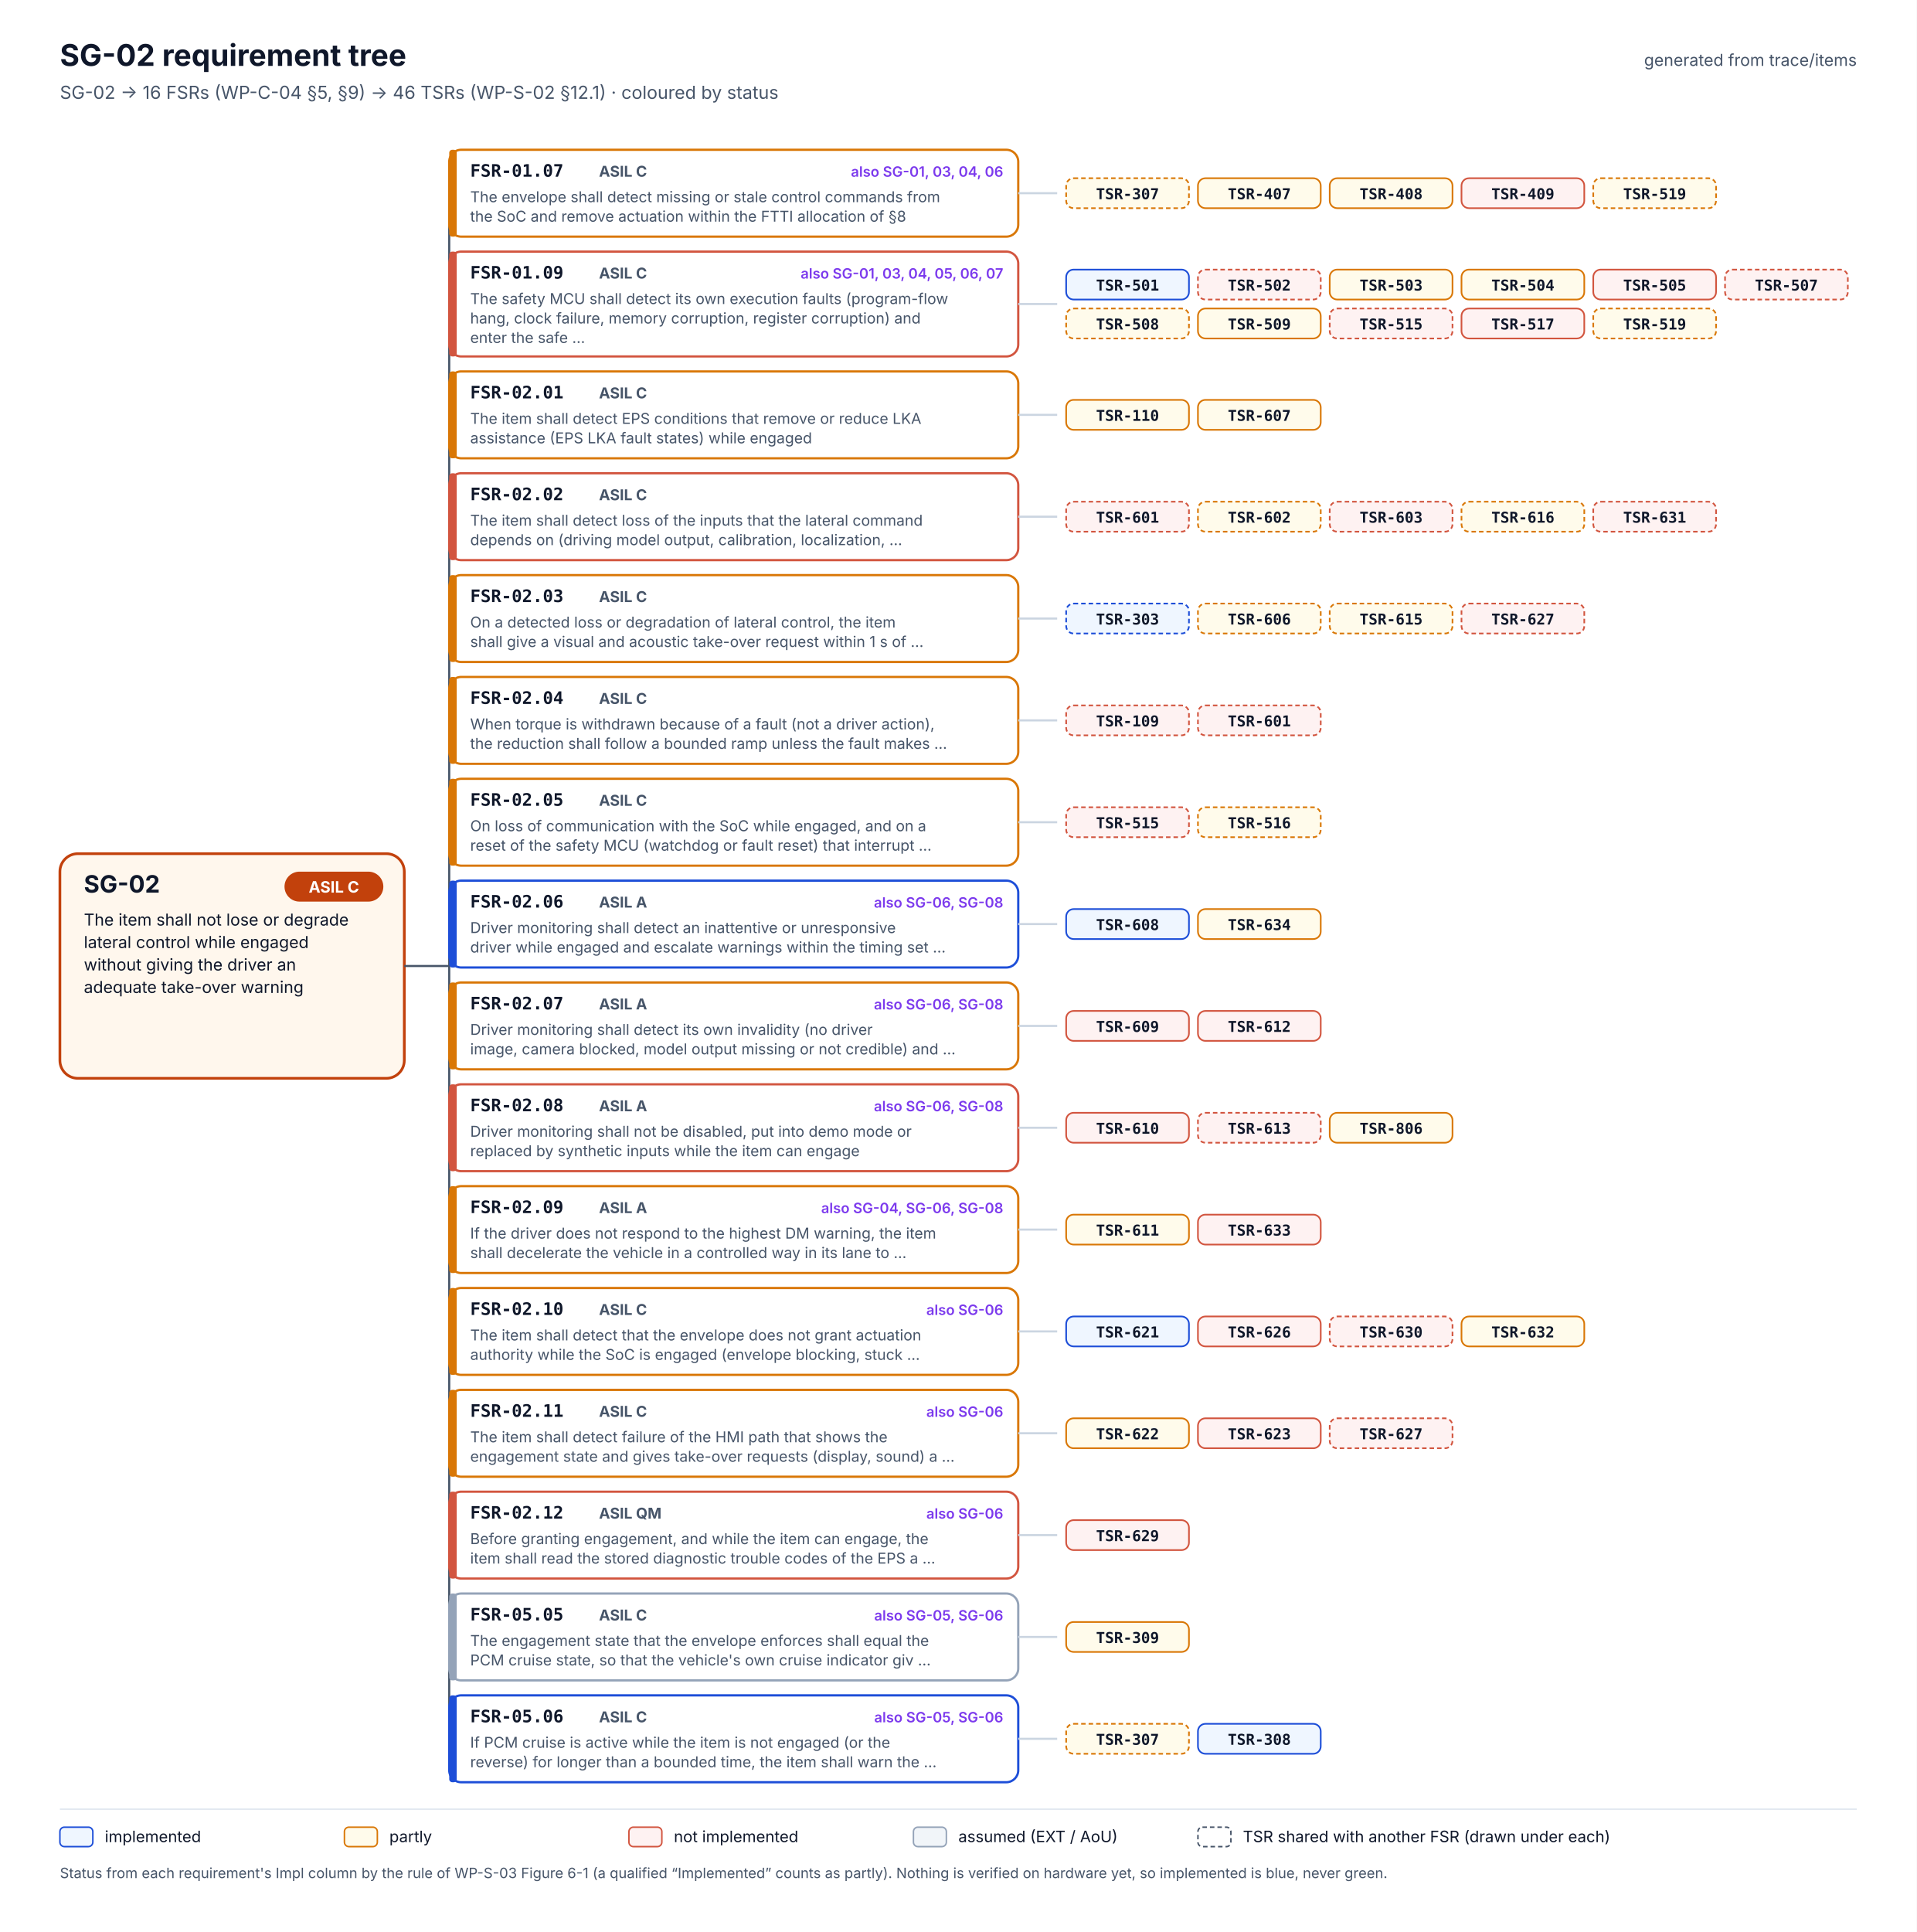
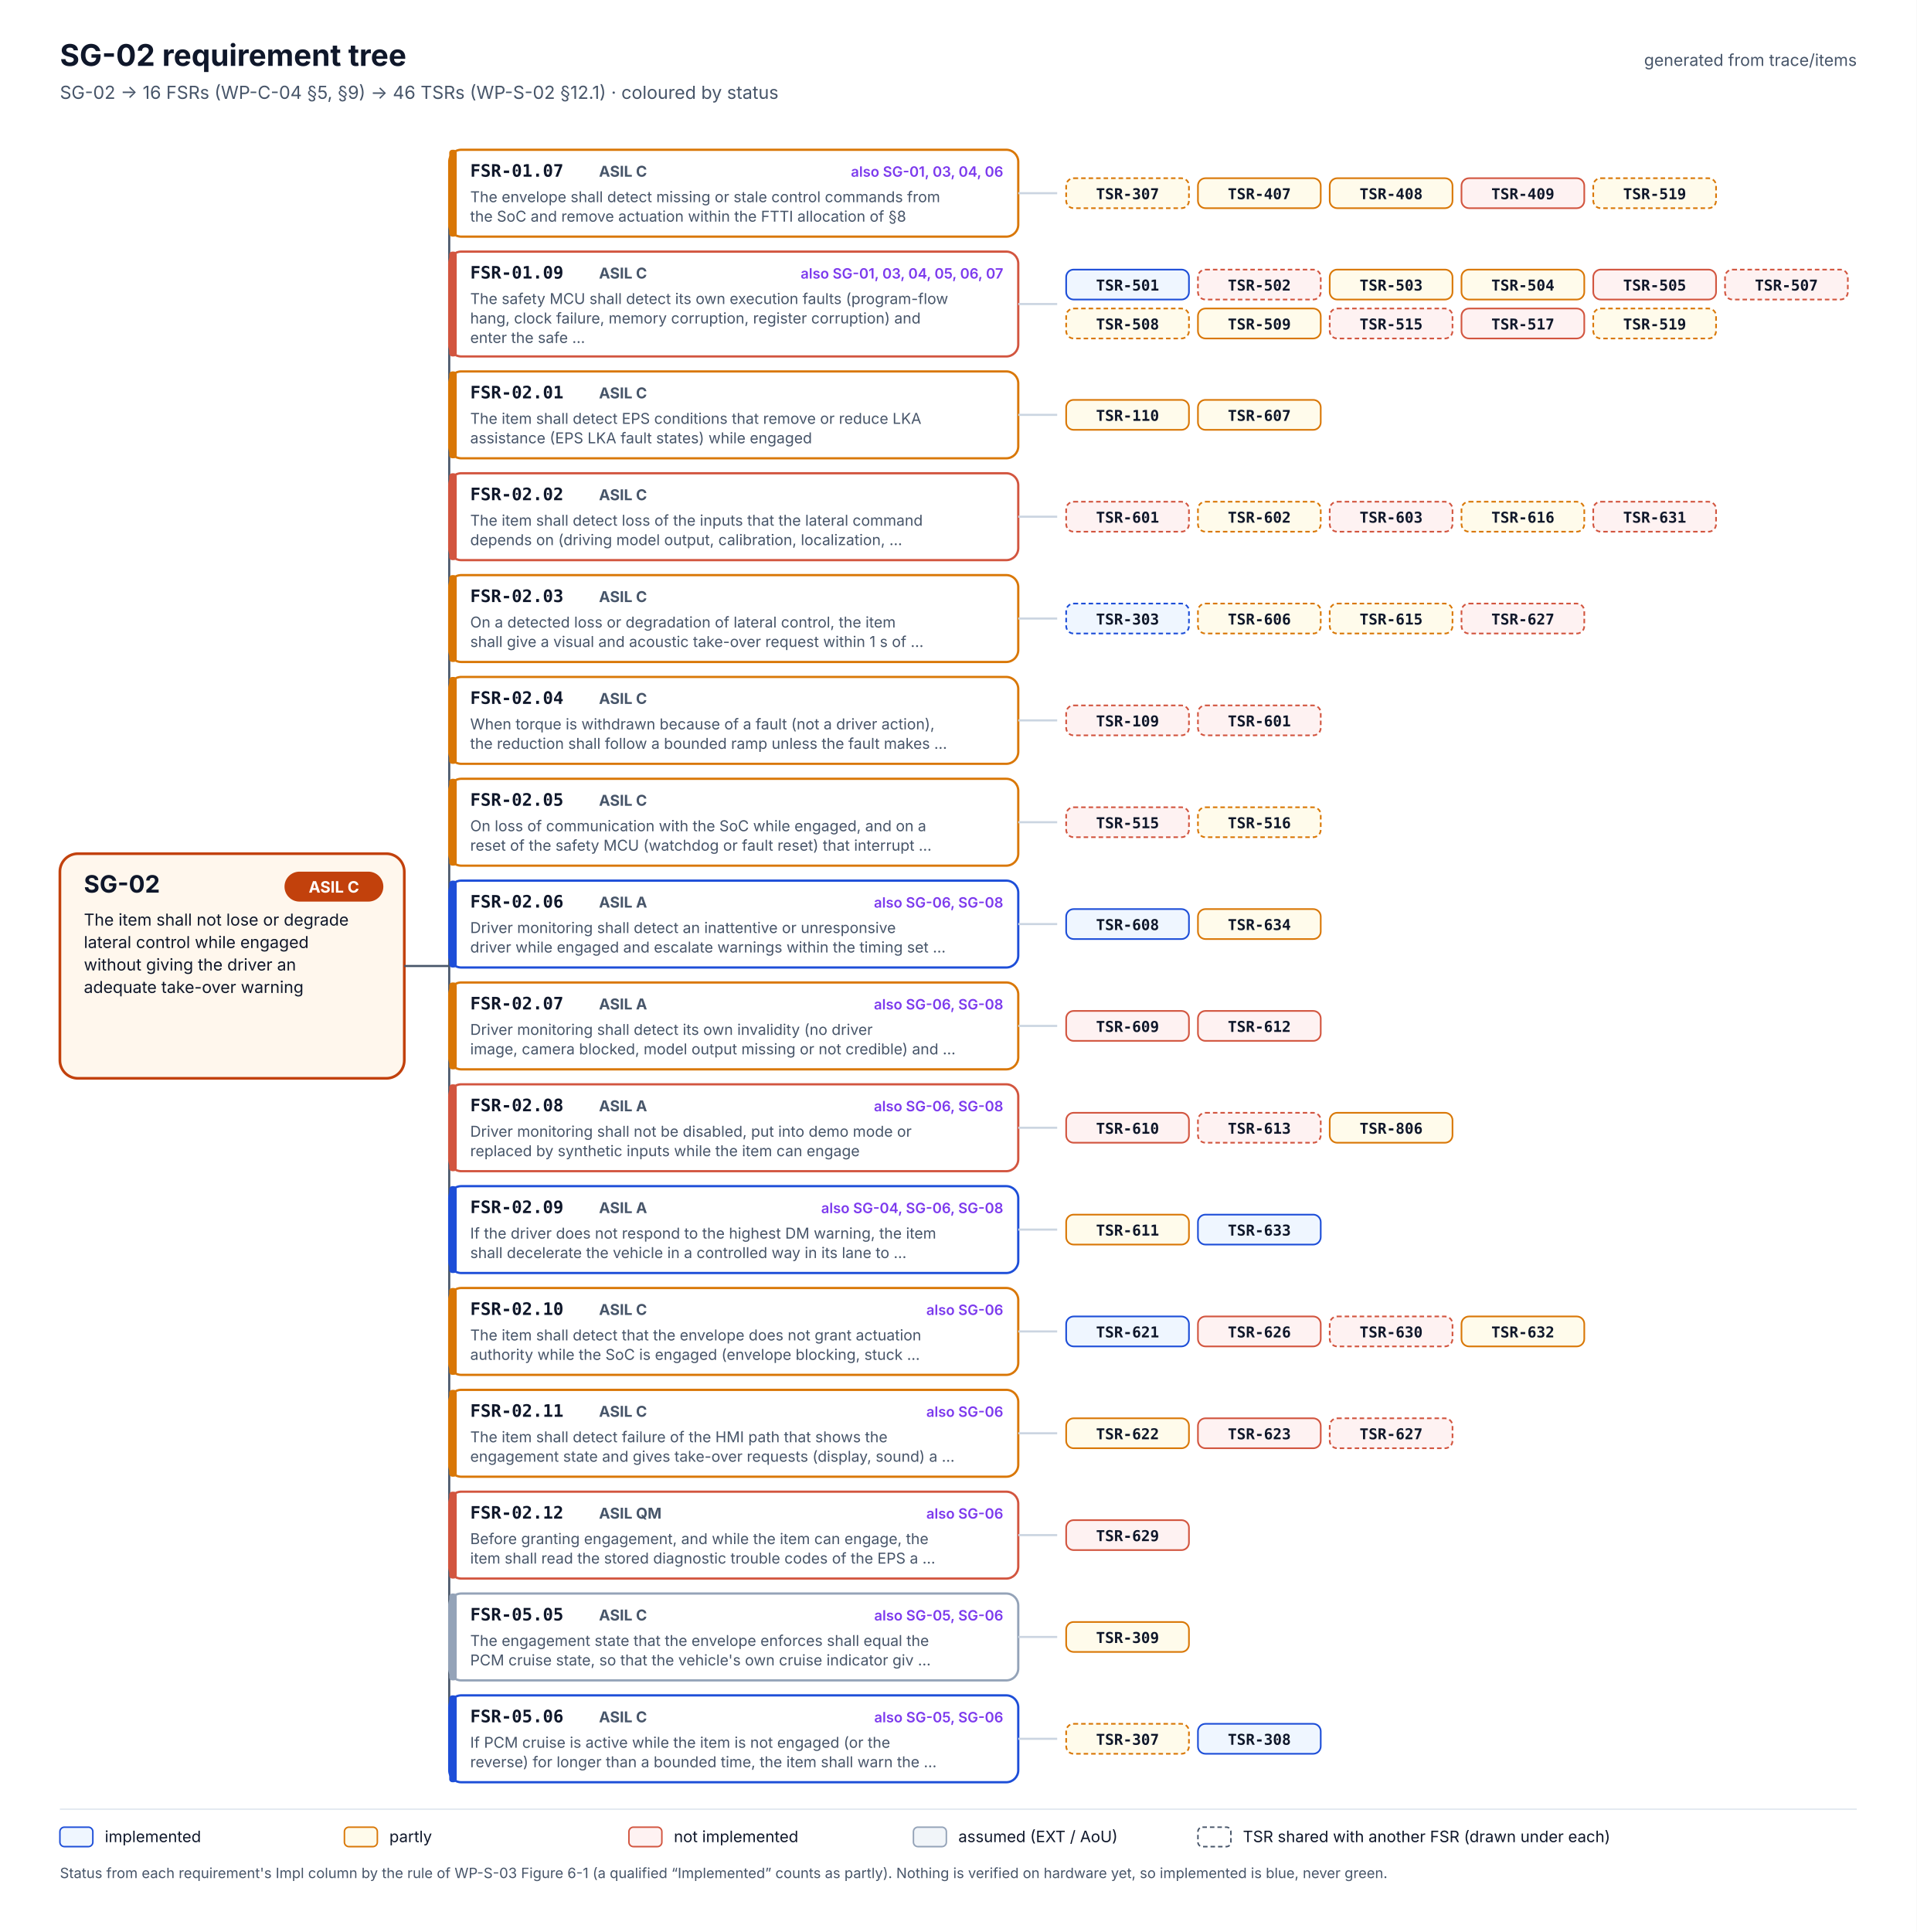
<svg xmlns="http://www.w3.org/2000/svg" width="1280" height="1290" viewBox="0 0 1280 1290" font-family="Inter, 'Segoe UI', Helvetica, Arial, sans-serif" role="img" aria-labelledby="t d">
  <rect width="1280" height="1290" fill="#FFFFFF" />
  <text x="40" y="44" font-size="20" fill="#0F172A" font-weight="700">SG-02 requirement tree</text>
  <text x="40" y="66" font-size="12" fill="#475569">SG-02 → 16 FSRs (WP-C-04 §5, §9) → 46 TSRs (WP-S-02 §12.1) · coloured by status</text>
  <text x="1240" y="44" font-size="11" fill="#475569" text-anchor="end">generated from trace/items</text>
  <rect x="40" y="570.0" width="230" height="150" rx="12" fill="#FFF7ED" stroke="#C2410C" stroke-width="1.8" />
  <text x="56" y="596.0" font-size="16" fill="#0F172A" font-weight="700">SG-02</text>
  <rect x="190" y="582.0" width="66" height="20" rx="10" fill="#C2410C" />
  <text x="223" y="596.0" font-size="10.5" fill="#FFFFFF" font-weight="700" text-anchor="middle">ASIL C</text>
  <text x="56" y="618.0" font-size="11" fill="#0F172A">The item shall not lose or degrade</text>
  <text x="56" y="633.0" font-size="11" fill="#0F172A">lateral control while engaged</text>
  <text x="56" y="648.0" font-size="11" fill="#0F172A">without giving the driver an</text>
  <text x="56" y="663.0" font-size="11" fill="#0F172A">adequate take-over warning</text>
  <line x1="270" y1="645.0" x2="300" y2="645.0" stroke="#475569" stroke-width="1.4" />
  <line x1="300" y1="129.0" x2="300" y2="1161.0" stroke="#475569" stroke-width="1.4" />
  <line x1="300" y1="129.0" x2="300" y2="129.0" stroke="#475569" stroke-width="1.4" />
  <rect x="300" y="100" width="380" height="58" rx="8" fill="#FFFFFF" stroke="#D97706" stroke-width="1.5" />
  <rect x="300" y="100" width="5" height="58" rx="2" fill="#D97706" />
  <text x="314" y="118" font-size="11.5" fill="#0F172A" font-weight="700" font-family="'JetBrains Mono', 'SFMono-Regular', Menlo, Consolas, monospace">FSR-01.07</text>
  <text x="400" y="118" font-size="10" fill="#475569" font-weight="700">ASIL C</text>
  <text x="670" y="118" font-size="9.5" fill="#7C3AED" font-weight="600" text-anchor="end">also SG-01, 03, 04, 06</text>
  <text x="314" y="135" font-size="10" fill="#475569">The envelope shall detect missing or stale control commands from</text>
  <text x="314" y="148" font-size="10" fill="#475569">the SoC and remove actuation within the FTTI allocation of §8</text>
  <line x1="680" y1="129.0" x2="706" y2="129.0" stroke="#CBD5E1" stroke-width="1.4" />
  <rect x="712" y="119.0" width="82" height="20" rx="5" fill="#FFFBEB" stroke="#D97706" stroke-width="1.1" stroke-dasharray="3 2" />
  <text x="753.0" y="133.0" font-size="10" fill="#0F172A" font-weight="600" text-anchor="middle" font-family="'JetBrains Mono', 'SFMono-Regular', Menlo, Consolas, monospace">TSR-307</text>
  <rect x="800" y="119.0" width="82" height="20" rx="5" fill="#FFFBEB" stroke="#D97706" stroke-width="1.1" />
  <text x="841.0" y="133.0" font-size="10" fill="#0F172A" font-weight="600" text-anchor="middle" font-family="'JetBrains Mono', 'SFMono-Regular', Menlo, Consolas, monospace">TSR-407</text>
  <rect x="888" y="119.0" width="82" height="20" rx="5" fill="#FFFBEB" stroke="#D97706" stroke-width="1.1" />
  <text x="929.0" y="133.0" font-size="10" fill="#0F172A" font-weight="600" text-anchor="middle" font-family="'JetBrains Mono', 'SFMono-Regular', Menlo, Consolas, monospace">TSR-408</text>
  <rect x="976" y="119.0" width="82" height="20" rx="5" fill="#FEF2F2" stroke="#D2553F" stroke-width="1.1" />
  <text x="1017.0" y="133.0" font-size="10" fill="#0F172A" font-weight="600" text-anchor="middle" font-family="'JetBrains Mono', 'SFMono-Regular', Menlo, Consolas, monospace">TSR-409</text>
  <rect x="1064" y="119.0" width="82" height="20" rx="5" fill="#FFFBEB" stroke="#D97706" stroke-width="1.1" stroke-dasharray="3 2" />
  <text x="1105.0" y="133.0" font-size="10" fill="#0F172A" font-weight="600" text-anchor="middle" font-family="'JetBrains Mono', 'SFMono-Regular', Menlo, Consolas, monospace">TSR-519</text>
  <line x1="300" y1="203.0" x2="300" y2="203.0" stroke="#475569" stroke-width="1.4" />
  <rect x="300" y="168" width="380" height="70" rx="8" fill="#FFFFFF" stroke="#D2553F" stroke-width="1.5" />
  <rect x="300" y="168" width="5" height="70" rx="2" fill="#D2553F" />
  <text x="314" y="186" font-size="11.5" fill="#0F172A" font-weight="700" font-family="'JetBrains Mono', 'SFMono-Regular', Menlo, Consolas, monospace">FSR-01.09</text>
  <text x="400" y="186" font-size="10" fill="#475569" font-weight="700">ASIL C</text>
  <text x="670" y="186" font-size="9.5" fill="#7C3AED" font-weight="600" text-anchor="end">also SG-01, 03, 04, 05, 06, 07</text>
  <text x="314" y="203" font-size="10" fill="#475569">The safety MCU shall detect its own execution faults (program-flow</text>
  <text x="314" y="216" font-size="10" fill="#475569">hang, clock failure, memory corruption, register corruption) and</text>
  <text x="314" y="229" font-size="10" fill="#475569">enter the safe …</text>
  <line x1="680" y1="203.0" x2="706" y2="203.0" stroke="#CBD5E1" stroke-width="1.4" />
  <rect x="712" y="180.0" width="82" height="20" rx="5" fill="#EFF6FF" stroke="#1D4ED8" stroke-width="1.1" />
  <text x="753.0" y="194.0" font-size="10" fill="#0F172A" font-weight="600" text-anchor="middle" font-family="'JetBrains Mono', 'SFMono-Regular', Menlo, Consolas, monospace">TSR-501</text>
  <rect x="800" y="180.0" width="82" height="20" rx="5" fill="#FEF2F2" stroke="#D2553F" stroke-width="1.1" stroke-dasharray="3 2" />
  <text x="841.0" y="194.0" font-size="10" fill="#0F172A" font-weight="600" text-anchor="middle" font-family="'JetBrains Mono', 'SFMono-Regular', Menlo, Consolas, monospace">TSR-502</text>
  <rect x="888" y="180.0" width="82" height="20" rx="5" fill="#FFFBEB" stroke="#D97706" stroke-width="1.1" />
  <text x="929.0" y="194.0" font-size="10" fill="#0F172A" font-weight="600" text-anchor="middle" font-family="'JetBrains Mono', 'SFMono-Regular', Menlo, Consolas, monospace">TSR-503</text>
  <rect x="976" y="180.0" width="82" height="20" rx="5" fill="#FFFBEB" stroke="#D97706" stroke-width="1.1" />
  <text x="1017.0" y="194.0" font-size="10" fill="#0F172A" font-weight="600" text-anchor="middle" font-family="'JetBrains Mono', 'SFMono-Regular', Menlo, Consolas, monospace">TSR-504</text>
  <rect x="1064" y="180.0" width="82" height="20" rx="5" fill="#FEF2F2" stroke="#D2553F" stroke-width="1.1" />
  <text x="1105.0" y="194.0" font-size="10" fill="#0F172A" font-weight="600" text-anchor="middle" font-family="'JetBrains Mono', 'SFMono-Regular', Menlo, Consolas, monospace">TSR-505</text>
  <rect x="1152" y="180.0" width="82" height="20" rx="5" fill="#FEF2F2" stroke="#D2553F" stroke-width="1.1" stroke-dasharray="3 2" />
  <text x="1193.0" y="194.0" font-size="10" fill="#0F172A" font-weight="600" text-anchor="middle" font-family="'JetBrains Mono', 'SFMono-Regular', Menlo, Consolas, monospace">TSR-507</text>
  <rect x="712" y="206.0" width="82" height="20" rx="5" fill="#FFFBEB" stroke="#D97706" stroke-width="1.1" stroke-dasharray="3 2" />
  <text x="753.0" y="220.0" font-size="10" fill="#0F172A" font-weight="600" text-anchor="middle" font-family="'JetBrains Mono', 'SFMono-Regular', Menlo, Consolas, monospace">TSR-508</text>
  <rect x="800" y="206.0" width="82" height="20" rx="5" fill="#FFFBEB" stroke="#D97706" stroke-width="1.1" />
  <text x="841.0" y="220.0" font-size="10" fill="#0F172A" font-weight="600" text-anchor="middle" font-family="'JetBrains Mono', 'SFMono-Regular', Menlo, Consolas, monospace">TSR-509</text>
  <rect x="888" y="206.0" width="82" height="20" rx="5" fill="#FEF2F2" stroke="#D2553F" stroke-width="1.1" stroke-dasharray="3 2" />
  <text x="929.0" y="220.0" font-size="10" fill="#0F172A" font-weight="600" text-anchor="middle" font-family="'JetBrains Mono', 'SFMono-Regular', Menlo, Consolas, monospace">TSR-515</text>
  <rect x="976" y="206.0" width="82" height="20" rx="5" fill="#FEF2F2" stroke="#D2553F" stroke-width="1.1" />
  <text x="1017.0" y="220.0" font-size="10" fill="#0F172A" font-weight="600" text-anchor="middle" font-family="'JetBrains Mono', 'SFMono-Regular', Menlo, Consolas, monospace">TSR-517</text>
  <rect x="1064" y="206.0" width="82" height="20" rx="5" fill="#FFFBEB" stroke="#D97706" stroke-width="1.1" stroke-dasharray="3 2" />
  <text x="1105.0" y="220.0" font-size="10" fill="#0F172A" font-weight="600" text-anchor="middle" font-family="'JetBrains Mono', 'SFMono-Regular', Menlo, Consolas, monospace">TSR-519</text>
  <line x1="300" y1="277.0" x2="300" y2="277.0" stroke="#475569" stroke-width="1.4" />
  <rect x="300" y="248" width="380" height="58" rx="8" fill="#FFFFFF" stroke="#D97706" stroke-width="1.5" />
  <rect x="300" y="248" width="5" height="58" rx="2" fill="#D97706" />
  <text x="314" y="266" font-size="11.5" fill="#0F172A" font-weight="700" font-family="'JetBrains Mono', 'SFMono-Regular', Menlo, Consolas, monospace">FSR-02.01</text>
  <text x="400" y="266" font-size="10" fill="#475569" font-weight="700">ASIL C</text>
  <text x="314" y="283" font-size="10" fill="#475569">The item shall detect EPS conditions that remove or reduce LKA</text>
  <text x="314" y="296" font-size="10" fill="#475569">assistance (EPS LKA fault states) while engaged</text>
  <line x1="680" y1="277.0" x2="706" y2="277.0" stroke="#CBD5E1" stroke-width="1.4" />
  <rect x="712" y="267.0" width="82" height="20" rx="5" fill="#FFFBEB" stroke="#D97706" stroke-width="1.1" />
  <text x="753.0" y="281.0" font-size="10" fill="#0F172A" font-weight="600" text-anchor="middle" font-family="'JetBrains Mono', 'SFMono-Regular', Menlo, Consolas, monospace">TSR-110</text>
  <rect x="800" y="267.0" width="82" height="20" rx="5" fill="#FFFBEB" stroke="#D97706" stroke-width="1.1" />
  <text x="841.0" y="281.0" font-size="10" fill="#0F172A" font-weight="600" text-anchor="middle" font-family="'JetBrains Mono', 'SFMono-Regular', Menlo, Consolas, monospace">TSR-607</text>
  <line x1="300" y1="345.0" x2="300" y2="345.0" stroke="#475569" stroke-width="1.4" />
  <rect x="300" y="316" width="380" height="58" rx="8" fill="#FFFFFF" stroke="#D2553F" stroke-width="1.5" />
  <rect x="300" y="316" width="5" height="58" rx="2" fill="#D2553F" />
  <text x="314" y="334" font-size="11.5" fill="#0F172A" font-weight="700" font-family="'JetBrains Mono', 'SFMono-Regular', Menlo, Consolas, monospace">FSR-02.02</text>
  <text x="400" y="334" font-size="10" fill="#475569" font-weight="700">ASIL C</text>
  <text x="314" y="351" font-size="10" fill="#475569">The item shall detect loss of the inputs that the lateral command</text>
  <text x="314" y="364" font-size="10" fill="#475569">depends on (driving model output, calibration, localization, …</text>
  <line x1="680" y1="345.0" x2="706" y2="345.0" stroke="#CBD5E1" stroke-width="1.4" />
  <rect x="712" y="335.0" width="82" height="20" rx="5" fill="#FEF2F2" stroke="#D2553F" stroke-width="1.1" stroke-dasharray="3 2" />
  <text x="753.0" y="349.0" font-size="10" fill="#0F172A" font-weight="600" text-anchor="middle" font-family="'JetBrains Mono', 'SFMono-Regular', Menlo, Consolas, monospace">TSR-601</text>
  <rect x="800" y="335.0" width="82" height="20" rx="5" fill="#FFFBEB" stroke="#D97706" stroke-width="1.1" stroke-dasharray="3 2" />
  <text x="841.0" y="349.0" font-size="10" fill="#0F172A" font-weight="600" text-anchor="middle" font-family="'JetBrains Mono', 'SFMono-Regular', Menlo, Consolas, monospace">TSR-602</text>
  <rect x="888" y="335.0" width="82" height="20" rx="5" fill="#FEF2F2" stroke="#D2553F" stroke-width="1.1" stroke-dasharray="3 2" />
  <text x="929.0" y="349.0" font-size="10" fill="#0F172A" font-weight="600" text-anchor="middle" font-family="'JetBrains Mono', 'SFMono-Regular', Menlo, Consolas, monospace">TSR-603</text>
  <rect x="976" y="335.0" width="82" height="20" rx="5" fill="#FFFBEB" stroke="#D97706" stroke-width="1.1" stroke-dasharray="3 2" />
  <text x="1017.0" y="349.0" font-size="10" fill="#0F172A" font-weight="600" text-anchor="middle" font-family="'JetBrains Mono', 'SFMono-Regular', Menlo, Consolas, monospace">TSR-616</text>
  <rect x="1064" y="335.0" width="82" height="20" rx="5" fill="#FEF2F2" stroke="#D2553F" stroke-width="1.1" stroke-dasharray="3 2" />
  <text x="1105.0" y="349.0" font-size="10" fill="#0F172A" font-weight="600" text-anchor="middle" font-family="'JetBrains Mono', 'SFMono-Regular', Menlo, Consolas, monospace">TSR-631</text>
  <line x1="300" y1="413.0" x2="300" y2="413.0" stroke="#475569" stroke-width="1.4" />
  <rect x="300" y="384" width="380" height="58" rx="8" fill="#FFFFFF" stroke="#D97706" stroke-width="1.5" />
  <rect x="300" y="384" width="5" height="58" rx="2" fill="#D97706" />
  <text x="314" y="402" font-size="11.5" fill="#0F172A" font-weight="700" font-family="'JetBrains Mono', 'SFMono-Regular', Menlo, Consolas, monospace">FSR-02.03</text>
  <text x="400" y="402" font-size="10" fill="#475569" font-weight="700">ASIL C</text>
  <text x="314" y="419" font-size="10" fill="#475569">On a detected loss or degradation of lateral control, the item</text>
  <text x="314" y="432" font-size="10" fill="#475569">shall give a visual and acoustic take-over request within 1 s of …</text>
  <line x1="680" y1="413.0" x2="706" y2="413.0" stroke="#CBD5E1" stroke-width="1.4" />
  <rect x="712" y="403.0" width="82" height="20" rx="5" fill="#EFF6FF" stroke="#1D4ED8" stroke-width="1.1" stroke-dasharray="3 2" />
  <text x="753.0" y="417.0" font-size="10" fill="#0F172A" font-weight="600" text-anchor="middle" font-family="'JetBrains Mono', 'SFMono-Regular', Menlo, Consolas, monospace">TSR-303</text>
  <rect x="800" y="403.0" width="82" height="20" rx="5" fill="#FFFBEB" stroke="#D97706" stroke-width="1.1" stroke-dasharray="3 2" />
  <text x="841.0" y="417.0" font-size="10" fill="#0F172A" font-weight="600" text-anchor="middle" font-family="'JetBrains Mono', 'SFMono-Regular', Menlo, Consolas, monospace">TSR-606</text>
  <rect x="888" y="403.0" width="82" height="20" rx="5" fill="#FFFBEB" stroke="#D97706" stroke-width="1.1" stroke-dasharray="3 2" />
  <text x="929.0" y="417.0" font-size="10" fill="#0F172A" font-weight="600" text-anchor="middle" font-family="'JetBrains Mono', 'SFMono-Regular', Menlo, Consolas, monospace">TSR-615</text>
  <rect x="976" y="403.0" width="82" height="20" rx="5" fill="#FEF2F2" stroke="#D2553F" stroke-width="1.1" stroke-dasharray="3 2" />
  <text x="1017.0" y="417.0" font-size="10" fill="#0F172A" font-weight="600" text-anchor="middle" font-family="'JetBrains Mono', 'SFMono-Regular', Menlo, Consolas, monospace">TSR-627</text>
  <line x1="300" y1="481.0" x2="300" y2="481.0" stroke="#475569" stroke-width="1.4" />
  <rect x="300" y="452" width="380" height="58" rx="8" fill="#FFFFFF" stroke="#D97706" stroke-width="1.5" />
  <rect x="300" y="452" width="5" height="58" rx="2" fill="#D97706" />
  <text x="314" y="470" font-size="11.5" fill="#0F172A" font-weight="700" font-family="'JetBrains Mono', 'SFMono-Regular', Menlo, Consolas, monospace">FSR-02.04</text>
  <text x="400" y="470" font-size="10" fill="#475569" font-weight="700">ASIL C</text>
  <text x="314" y="487" font-size="10" fill="#475569">When torque is withdrawn because of a fault (not a driver action),</text>
  <text x="314" y="500" font-size="10" fill="#475569">the reduction shall follow a bounded ramp unless the fault makes …</text>
  <line x1="680" y1="481.0" x2="706" y2="481.0" stroke="#CBD5E1" stroke-width="1.4" />
  <rect x="712" y="471.0" width="82" height="20" rx="5" fill="#FEF2F2" stroke="#D2553F" stroke-width="1.1" stroke-dasharray="3 2" />
  <text x="753.0" y="485.0" font-size="10" fill="#0F172A" font-weight="600" text-anchor="middle" font-family="'JetBrains Mono', 'SFMono-Regular', Menlo, Consolas, monospace">TSR-109</text>
  <rect x="800" y="471.0" width="82" height="20" rx="5" fill="#FEF2F2" stroke="#D2553F" stroke-width="1.1" stroke-dasharray="3 2" />
  <text x="841.0" y="485.0" font-size="10" fill="#0F172A" font-weight="600" text-anchor="middle" font-family="'JetBrains Mono', 'SFMono-Regular', Menlo, Consolas, monospace">TSR-601</text>
  <line x1="300" y1="549.0" x2="300" y2="549.0" stroke="#475569" stroke-width="1.4" />
  <rect x="300" y="520" width="380" height="58" rx="8" fill="#FFFFFF" stroke="#D97706" stroke-width="1.5" />
  <rect x="300" y="520" width="5" height="58" rx="2" fill="#D97706" />
  <text x="314" y="538" font-size="11.5" fill="#0F172A" font-weight="700" font-family="'JetBrains Mono', 'SFMono-Regular', Menlo, Consolas, monospace">FSR-02.05</text>
  <text x="400" y="538" font-size="10" fill="#475569" font-weight="700">ASIL C</text>
  <text x="314" y="555" font-size="10" fill="#475569">On loss of communication with the SoC while engaged, and on a</text>
  <text x="314" y="568" font-size="10" fill="#475569">reset of the safety MCU (watchdog or fault reset) that interrupt …</text>
  <line x1="680" y1="549.0" x2="706" y2="549.0" stroke="#CBD5E1" stroke-width="1.4" />
  <rect x="712" y="539.0" width="82" height="20" rx="5" fill="#FEF2F2" stroke="#D2553F" stroke-width="1.1" stroke-dasharray="3 2" />
  <text x="753.0" y="553.0" font-size="10" fill="#0F172A" font-weight="600" text-anchor="middle" font-family="'JetBrains Mono', 'SFMono-Regular', Menlo, Consolas, monospace">TSR-515</text>
  <rect x="800" y="539.0" width="82" height="20" rx="5" fill="#FFFBEB" stroke="#D97706" stroke-width="1.1" stroke-dasharray="3 2" />
  <text x="841.0" y="553.0" font-size="10" fill="#0F172A" font-weight="600" text-anchor="middle" font-family="'JetBrains Mono', 'SFMono-Regular', Menlo, Consolas, monospace">TSR-516</text>
  <line x1="300" y1="617.0" x2="300" y2="617.0" stroke="#475569" stroke-width="1.4" />
  <rect x="300" y="588" width="380" height="58" rx="8" fill="#FFFFFF" stroke="#1D4ED8" stroke-width="1.5" />
  <rect x="300" y="588" width="5" height="58" rx="2" fill="#1D4ED8" />
  <text x="314" y="606" font-size="11.5" fill="#0F172A" font-weight="700" font-family="'JetBrains Mono', 'SFMono-Regular', Menlo, Consolas, monospace">FSR-02.06</text>
  <text x="400" y="606" font-size="10" fill="#475569" font-weight="700">ASIL A</text>
  <text x="670" y="606" font-size="9.5" fill="#7C3AED" font-weight="600" text-anchor="end">also SG-06, SG-08</text>
  <text x="314" y="623" font-size="10" fill="#475569">Driver monitoring shall detect an inattentive or unresponsive</text>
  <text x="314" y="636" font-size="10" fill="#475569">driver while engaged and escalate warnings within the timing set …</text>
  <line x1="680" y1="617.0" x2="706" y2="617.0" stroke="#CBD5E1" stroke-width="1.4" />
  <rect x="712" y="607.0" width="82" height="20" rx="5" fill="#EFF6FF" stroke="#1D4ED8" stroke-width="1.1" />
  <text x="753.0" y="621.0" font-size="10" fill="#0F172A" font-weight="600" text-anchor="middle" font-family="'JetBrains Mono', 'SFMono-Regular', Menlo, Consolas, monospace">TSR-608</text>
  <rect x="800" y="607.0" width="82" height="20" rx="5" fill="#FFFBEB" stroke="#D97706" stroke-width="1.1" />
  <text x="841.0" y="621.0" font-size="10" fill="#0F172A" font-weight="600" text-anchor="middle" font-family="'JetBrains Mono', 'SFMono-Regular', Menlo, Consolas, monospace">TSR-634</text>
  <line x1="300" y1="685.0" x2="300" y2="685.0" stroke="#475569" stroke-width="1.4" />
  <rect x="300" y="656" width="380" height="58" rx="8" fill="#FFFFFF" stroke="#D97706" stroke-width="1.5" />
  <rect x="300" y="656" width="5" height="58" rx="2" fill="#D97706" />
  <text x="314" y="674" font-size="11.5" fill="#0F172A" font-weight="700" font-family="'JetBrains Mono', 'SFMono-Regular', Menlo, Consolas, monospace">FSR-02.07</text>
  <text x="400" y="674" font-size="10" fill="#475569" font-weight="700">ASIL A</text>
  <text x="670" y="674" font-size="9.5" fill="#7C3AED" font-weight="600" text-anchor="end">also SG-06, SG-08</text>
  <text x="314" y="691" font-size="10" fill="#475569">Driver monitoring shall detect its own invalidity (no driver</text>
  <text x="314" y="704" font-size="10" fill="#475569">image, camera blocked, model output missing or not credible) and …</text>
  <line x1="680" y1="685.0" x2="706" y2="685.0" stroke="#CBD5E1" stroke-width="1.4" />
  <rect x="712" y="675.0" width="82" height="20" rx="5" fill="#FEF2F2" stroke="#D2553F" stroke-width="1.1" />
  <text x="753.0" y="689.0" font-size="10" fill="#0F172A" font-weight="600" text-anchor="middle" font-family="'JetBrains Mono', 'SFMono-Regular', Menlo, Consolas, monospace">TSR-609</text>
  <rect x="800" y="675.0" width="82" height="20" rx="5" fill="#FEF2F2" stroke="#D2553F" stroke-width="1.1" />
  <text x="841.0" y="689.0" font-size="10" fill="#0F172A" font-weight="600" text-anchor="middle" font-family="'JetBrains Mono', 'SFMono-Regular', Menlo, Consolas, monospace">TSR-612</text>
  <line x1="300" y1="753.0" x2="300" y2="753.0" stroke="#475569" stroke-width="1.4" />
  <rect x="300" y="724" width="380" height="58" rx="8" fill="#FFFFFF" stroke="#D2553F" stroke-width="1.5" />
  <rect x="300" y="724" width="5" height="58" rx="2" fill="#D2553F" />
  <text x="314" y="742" font-size="11.5" fill="#0F172A" font-weight="700" font-family="'JetBrains Mono', 'SFMono-Regular', Menlo, Consolas, monospace">FSR-02.08</text>
  <text x="400" y="742" font-size="10" fill="#475569" font-weight="700">ASIL A</text>
  <text x="670" y="742" font-size="9.5" fill="#7C3AED" font-weight="600" text-anchor="end">also SG-06, SG-08</text>
  <text x="314" y="759" font-size="10" fill="#475569">Driver monitoring shall not be disabled, put into demo mode or</text>
  <text x="314" y="772" font-size="10" fill="#475569">replaced by synthetic inputs while the item can engage</text>
  <line x1="680" y1="753.0" x2="706" y2="753.0" stroke="#CBD5E1" stroke-width="1.4" />
  <rect x="712" y="743.0" width="82" height="20" rx="5" fill="#FEF2F2" stroke="#D2553F" stroke-width="1.1" />
  <text x="753.0" y="757.0" font-size="10" fill="#0F172A" font-weight="600" text-anchor="middle" font-family="'JetBrains Mono', 'SFMono-Regular', Menlo, Consolas, monospace">TSR-610</text>
  <rect x="800" y="743.0" width="82" height="20" rx="5" fill="#FEF2F2" stroke="#D2553F" stroke-width="1.1" stroke-dasharray="3 2" />
  <text x="841.0" y="757.0" font-size="10" fill="#0F172A" font-weight="600" text-anchor="middle" font-family="'JetBrains Mono', 'SFMono-Regular', Menlo, Consolas, monospace">TSR-613</text>
  <rect x="888" y="743.0" width="82" height="20" rx="5" fill="#FFFBEB" stroke="#D97706" stroke-width="1.1" />
  <text x="929.0" y="757.0" font-size="10" fill="#0F172A" font-weight="600" text-anchor="middle" font-family="'JetBrains Mono', 'SFMono-Regular', Menlo, Consolas, monospace">TSR-806</text>
  <line x1="300" y1="821.0" x2="300" y2="821.0" stroke="#475569" stroke-width="1.4" />
-   <rect x="300" y="792" width="380" height="58" rx="8" fill="#FFFFFF" stroke="#D97706" stroke-width="1.5" />
-   <rect x="300" y="792" width="5" height="58" rx="2" fill="#D97706" />
+   <rect x="300" y="792" width="380" height="58" rx="8" fill="#FFFFFF" stroke="#1D4ED8" stroke-width="1.5" />
+   <rect x="300" y="792" width="5" height="58" rx="2" fill="#1D4ED8" />
  <text x="314" y="810" font-size="11.5" fill="#0F172A" font-weight="700" font-family="'JetBrains Mono', 'SFMono-Regular', Menlo, Consolas, monospace">FSR-02.09</text>
  <text x="400" y="810" font-size="10" fill="#475569" font-weight="700">ASIL A</text>
  <text x="670" y="810" font-size="9.5" fill="#7C3AED" font-weight="600" text-anchor="end">also SG-04, SG-06, SG-08</text>
  <text x="314" y="827" font-size="10" fill="#475569">If the driver does not respond to the highest DM warning, the item</text>
  <text x="314" y="840" font-size="10" fill="#475569">shall decelerate the vehicle in a controlled way in its lane to …</text>
  <line x1="680" y1="821.0" x2="706" y2="821.0" stroke="#CBD5E1" stroke-width="1.4" />
  <rect x="712" y="811.0" width="82" height="20" rx="5" fill="#FFFBEB" stroke="#D97706" stroke-width="1.1" />
  <text x="753.0" y="825.0" font-size="10" fill="#0F172A" font-weight="600" text-anchor="middle" font-family="'JetBrains Mono', 'SFMono-Regular', Menlo, Consolas, monospace">TSR-611</text>
-   <rect x="800" y="811.0" width="82" height="20" rx="5" fill="#FEF2F2" stroke="#D2553F" stroke-width="1.1" />
+   <rect x="800" y="811.0" width="82" height="20" rx="5" fill="#EFF6FF" stroke="#1D4ED8" stroke-width="1.1" />
  <text x="841.0" y="825.0" font-size="10" fill="#0F172A" font-weight="600" text-anchor="middle" font-family="'JetBrains Mono', 'SFMono-Regular', Menlo, Consolas, monospace">TSR-633</text>
  <line x1="300" y1="889.0" x2="300" y2="889.0" stroke="#475569" stroke-width="1.4" />
  <rect x="300" y="860" width="380" height="58" rx="8" fill="#FFFFFF" stroke="#D97706" stroke-width="1.5" />
  <rect x="300" y="860" width="5" height="58" rx="2" fill="#D97706" />
  <text x="314" y="878" font-size="11.5" fill="#0F172A" font-weight="700" font-family="'JetBrains Mono', 'SFMono-Regular', Menlo, Consolas, monospace">FSR-02.10</text>
  <text x="400" y="878" font-size="10" fill="#475569" font-weight="700">ASIL C</text>
  <text x="670" y="878" font-size="9.5" fill="#7C3AED" font-weight="600" text-anchor="end">also SG-06</text>
  <text x="314" y="895" font-size="10" fill="#475569">The item shall detect that the envelope does not grant actuation</text>
  <text x="314" y="908" font-size="10" fill="#475569">authority while the SoC is engaged (envelope blocking, stuck …</text>
  <line x1="680" y1="889.0" x2="706" y2="889.0" stroke="#CBD5E1" stroke-width="1.4" />
  <rect x="712" y="879.0" width="82" height="20" rx="5" fill="#EFF6FF" stroke="#1D4ED8" stroke-width="1.1" />
  <text x="753.0" y="893.0" font-size="10" fill="#0F172A" font-weight="600" text-anchor="middle" font-family="'JetBrains Mono', 'SFMono-Regular', Menlo, Consolas, monospace">TSR-621</text>
  <rect x="800" y="879.0" width="82" height="20" rx="5" fill="#FEF2F2" stroke="#D2553F" stroke-width="1.1" />
  <text x="841.0" y="893.0" font-size="10" fill="#0F172A" font-weight="600" text-anchor="middle" font-family="'JetBrains Mono', 'SFMono-Regular', Menlo, Consolas, monospace">TSR-626</text>
  <rect x="888" y="879.0" width="82" height="20" rx="5" fill="#FEF2F2" stroke="#D2553F" stroke-width="1.1" stroke-dasharray="3 2" />
  <text x="929.0" y="893.0" font-size="10" fill="#0F172A" font-weight="600" text-anchor="middle" font-family="'JetBrains Mono', 'SFMono-Regular', Menlo, Consolas, monospace">TSR-630</text>
  <rect x="976" y="879.0" width="82" height="20" rx="5" fill="#FFFBEB" stroke="#D97706" stroke-width="1.1" />
  <text x="1017.0" y="893.0" font-size="10" fill="#0F172A" font-weight="600" text-anchor="middle" font-family="'JetBrains Mono', 'SFMono-Regular', Menlo, Consolas, monospace">TSR-632</text>
  <line x1="300" y1="957.0" x2="300" y2="957.0" stroke="#475569" stroke-width="1.4" />
  <rect x="300" y="928" width="380" height="58" rx="8" fill="#FFFFFF" stroke="#D97706" stroke-width="1.5" />
  <rect x="300" y="928" width="5" height="58" rx="2" fill="#D97706" />
  <text x="314" y="946" font-size="11.5" fill="#0F172A" font-weight="700" font-family="'JetBrains Mono', 'SFMono-Regular', Menlo, Consolas, monospace">FSR-02.11</text>
  <text x="400" y="946" font-size="10" fill="#475569" font-weight="700">ASIL C</text>
  <text x="670" y="946" font-size="9.5" fill="#7C3AED" font-weight="600" text-anchor="end">also SG-06</text>
  <text x="314" y="963" font-size="10" fill="#475569">The item shall detect failure of the HMI path that shows the</text>
  <text x="314" y="976" font-size="10" fill="#475569">engagement state and gives take-over requests (display, sound) a …</text>
  <line x1="680" y1="957.0" x2="706" y2="957.0" stroke="#CBD5E1" stroke-width="1.4" />
  <rect x="712" y="947.0" width="82" height="20" rx="5" fill="#FFFBEB" stroke="#D97706" stroke-width="1.1" />
  <text x="753.0" y="961.0" font-size="10" fill="#0F172A" font-weight="600" text-anchor="middle" font-family="'JetBrains Mono', 'SFMono-Regular', Menlo, Consolas, monospace">TSR-622</text>
  <rect x="800" y="947.0" width="82" height="20" rx="5" fill="#FEF2F2" stroke="#D2553F" stroke-width="1.1" />
  <text x="841.0" y="961.0" font-size="10" fill="#0F172A" font-weight="600" text-anchor="middle" font-family="'JetBrains Mono', 'SFMono-Regular', Menlo, Consolas, monospace">TSR-623</text>
  <rect x="888" y="947.0" width="82" height="20" rx="5" fill="#FEF2F2" stroke="#D2553F" stroke-width="1.1" stroke-dasharray="3 2" />
  <text x="929.0" y="961.0" font-size="10" fill="#0F172A" font-weight="600" text-anchor="middle" font-family="'JetBrains Mono', 'SFMono-Regular', Menlo, Consolas, monospace">TSR-627</text>
  <line x1="300" y1="1025.0" x2="300" y2="1025.0" stroke="#475569" stroke-width="1.4" />
  <rect x="300" y="996" width="380" height="58" rx="8" fill="#FFFFFF" stroke="#D2553F" stroke-width="1.5" />
  <rect x="300" y="996" width="5" height="58" rx="2" fill="#D2553F" />
  <text x="314" y="1014" font-size="11.5" fill="#0F172A" font-weight="700" font-family="'JetBrains Mono', 'SFMono-Regular', Menlo, Consolas, monospace">FSR-02.12</text>
  <text x="400" y="1014" font-size="10" fill="#475569" font-weight="700">ASIL QM</text>
  <text x="670" y="1014" font-size="9.5" fill="#7C3AED" font-weight="600" text-anchor="end">also SG-06</text>
  <text x="314" y="1031" font-size="10" fill="#475569">Before granting engagement, and while the item can engage, the</text>
  <text x="314" y="1044" font-size="10" fill="#475569">item shall read the stored diagnostic trouble codes of the EPS a …</text>
  <line x1="680" y1="1025.0" x2="706" y2="1025.0" stroke="#CBD5E1" stroke-width="1.4" />
  <rect x="712" y="1015.0" width="82" height="20" rx="5" fill="#FEF2F2" stroke="#D2553F" stroke-width="1.1" />
  <text x="753.0" y="1029.0" font-size="10" fill="#0F172A" font-weight="600" text-anchor="middle" font-family="'JetBrains Mono', 'SFMono-Regular', Menlo, Consolas, monospace">TSR-629</text>
  <line x1="300" y1="1093.0" x2="300" y2="1093.0" stroke="#475569" stroke-width="1.4" />
  <rect x="300" y="1064" width="380" height="58" rx="8" fill="#FFFFFF" stroke="#94A3B8" stroke-width="1.5" />
  <rect x="300" y="1064" width="5" height="58" rx="2" fill="#94A3B8" />
  <text x="314" y="1082" font-size="11.5" fill="#0F172A" font-weight="700" font-family="'JetBrains Mono', 'SFMono-Regular', Menlo, Consolas, monospace">FSR-05.05</text>
  <text x="400" y="1082" font-size="10" fill="#475569" font-weight="700">ASIL C</text>
  <text x="670" y="1082" font-size="9.5" fill="#7C3AED" font-weight="600" text-anchor="end">also SG-05, SG-06</text>
  <text x="314" y="1099" font-size="10" fill="#475569">The engagement state that the envelope enforces shall equal the</text>
  <text x="314" y="1112" font-size="10" fill="#475569">PCM cruise state, so that the vehicle's own cruise indicator giv …</text>
  <line x1="680" y1="1093.0" x2="706" y2="1093.0" stroke="#CBD5E1" stroke-width="1.4" />
  <rect x="712" y="1083.0" width="82" height="20" rx="5" fill="#FFFBEB" stroke="#D97706" stroke-width="1.1" />
  <text x="753.0" y="1097.0" font-size="10" fill="#0F172A" font-weight="600" text-anchor="middle" font-family="'JetBrains Mono', 'SFMono-Regular', Menlo, Consolas, monospace">TSR-309</text>
  <line x1="300" y1="1161.0" x2="300" y2="1161.0" stroke="#475569" stroke-width="1.4" />
  <rect x="300" y="1132" width="380" height="58" rx="8" fill="#FFFFFF" stroke="#1D4ED8" stroke-width="1.5" />
  <rect x="300" y="1132" width="5" height="58" rx="2" fill="#1D4ED8" />
  <text x="314" y="1150" font-size="11.5" fill="#0F172A" font-weight="700" font-family="'JetBrains Mono', 'SFMono-Regular', Menlo, Consolas, monospace">FSR-05.06</text>
  <text x="400" y="1150" font-size="10" fill="#475569" font-weight="700">ASIL C</text>
  <text x="670" y="1150" font-size="9.5" fill="#7C3AED" font-weight="600" text-anchor="end">also SG-05, SG-06</text>
  <text x="314" y="1167" font-size="10" fill="#475569">If PCM cruise is active while the item is not engaged (or the</text>
  <text x="314" y="1180" font-size="10" fill="#475569">reverse) for longer than a bounded time, the item shall warn the …</text>
  <line x1="680" y1="1161.0" x2="706" y2="1161.0" stroke="#CBD5E1" stroke-width="1.4" />
  <rect x="712" y="1151.0" width="82" height="20" rx="5" fill="#FFFBEB" stroke="#D97706" stroke-width="1.1" stroke-dasharray="3 2" />
  <text x="753.0" y="1165.0" font-size="10" fill="#0F172A" font-weight="600" text-anchor="middle" font-family="'JetBrains Mono', 'SFMono-Regular', Menlo, Consolas, monospace">TSR-307</text>
  <rect x="800" y="1151.0" width="82" height="20" rx="5" fill="#EFF6FF" stroke="#1D4ED8" stroke-width="1.1" />
  <text x="841.0" y="1165.0" font-size="10" fill="#0F172A" font-weight="600" text-anchor="middle" font-family="'JetBrains Mono', 'SFMono-Regular', Menlo, Consolas, monospace">TSR-308</text>
  <line x1="40" y1="1208" x2="1240" y2="1208" stroke="#E2E8F0" />
  <rect x="40" y="1220" width="22" height="13" rx="3" fill="#EFF6FF" stroke="#1D4ED8" />
  <text x="70" y="1230" font-size="10.5" fill="#0F172A">implemented</text>
  <rect x="230" y="1220" width="22" height="13" rx="3" fill="#FFFBEB" stroke="#D97706" />
  <text x="260" y="1230" font-size="10.5" fill="#0F172A">partly</text>
  <rect x="420" y="1220" width="22" height="13" rx="3" fill="#FEF2F2" stroke="#D2553F" />
  <text x="450" y="1230" font-size="10.5" fill="#0F172A">not implemented</text>
  <rect x="610" y="1220" width="22" height="13" rx="3" fill="#F1F5F9" stroke="#94A3B8" />
  <text x="640" y="1230" font-size="10.5" fill="#0F172A">assumed (EXT / AoU)</text>
  <rect x="800" y="1220" width="22" height="13" rx="3" fill="#FFFFFF" stroke="#475569" stroke-dasharray="3 2" />
  <text x="830" y="1230" font-size="10.5" fill="#0F172A">TSR shared with another FSR (drawn under each)</text>
  <text x="40" y="1254" font-size="9.5" fill="#475569">Status from each requirement's Impl column by the rule of WP-S-03 Figure 6-1 (a qualified “Implemented” counts as partly). Nothing is verified on hardware yet, so implemented is blue, never green.</text>
</svg>
